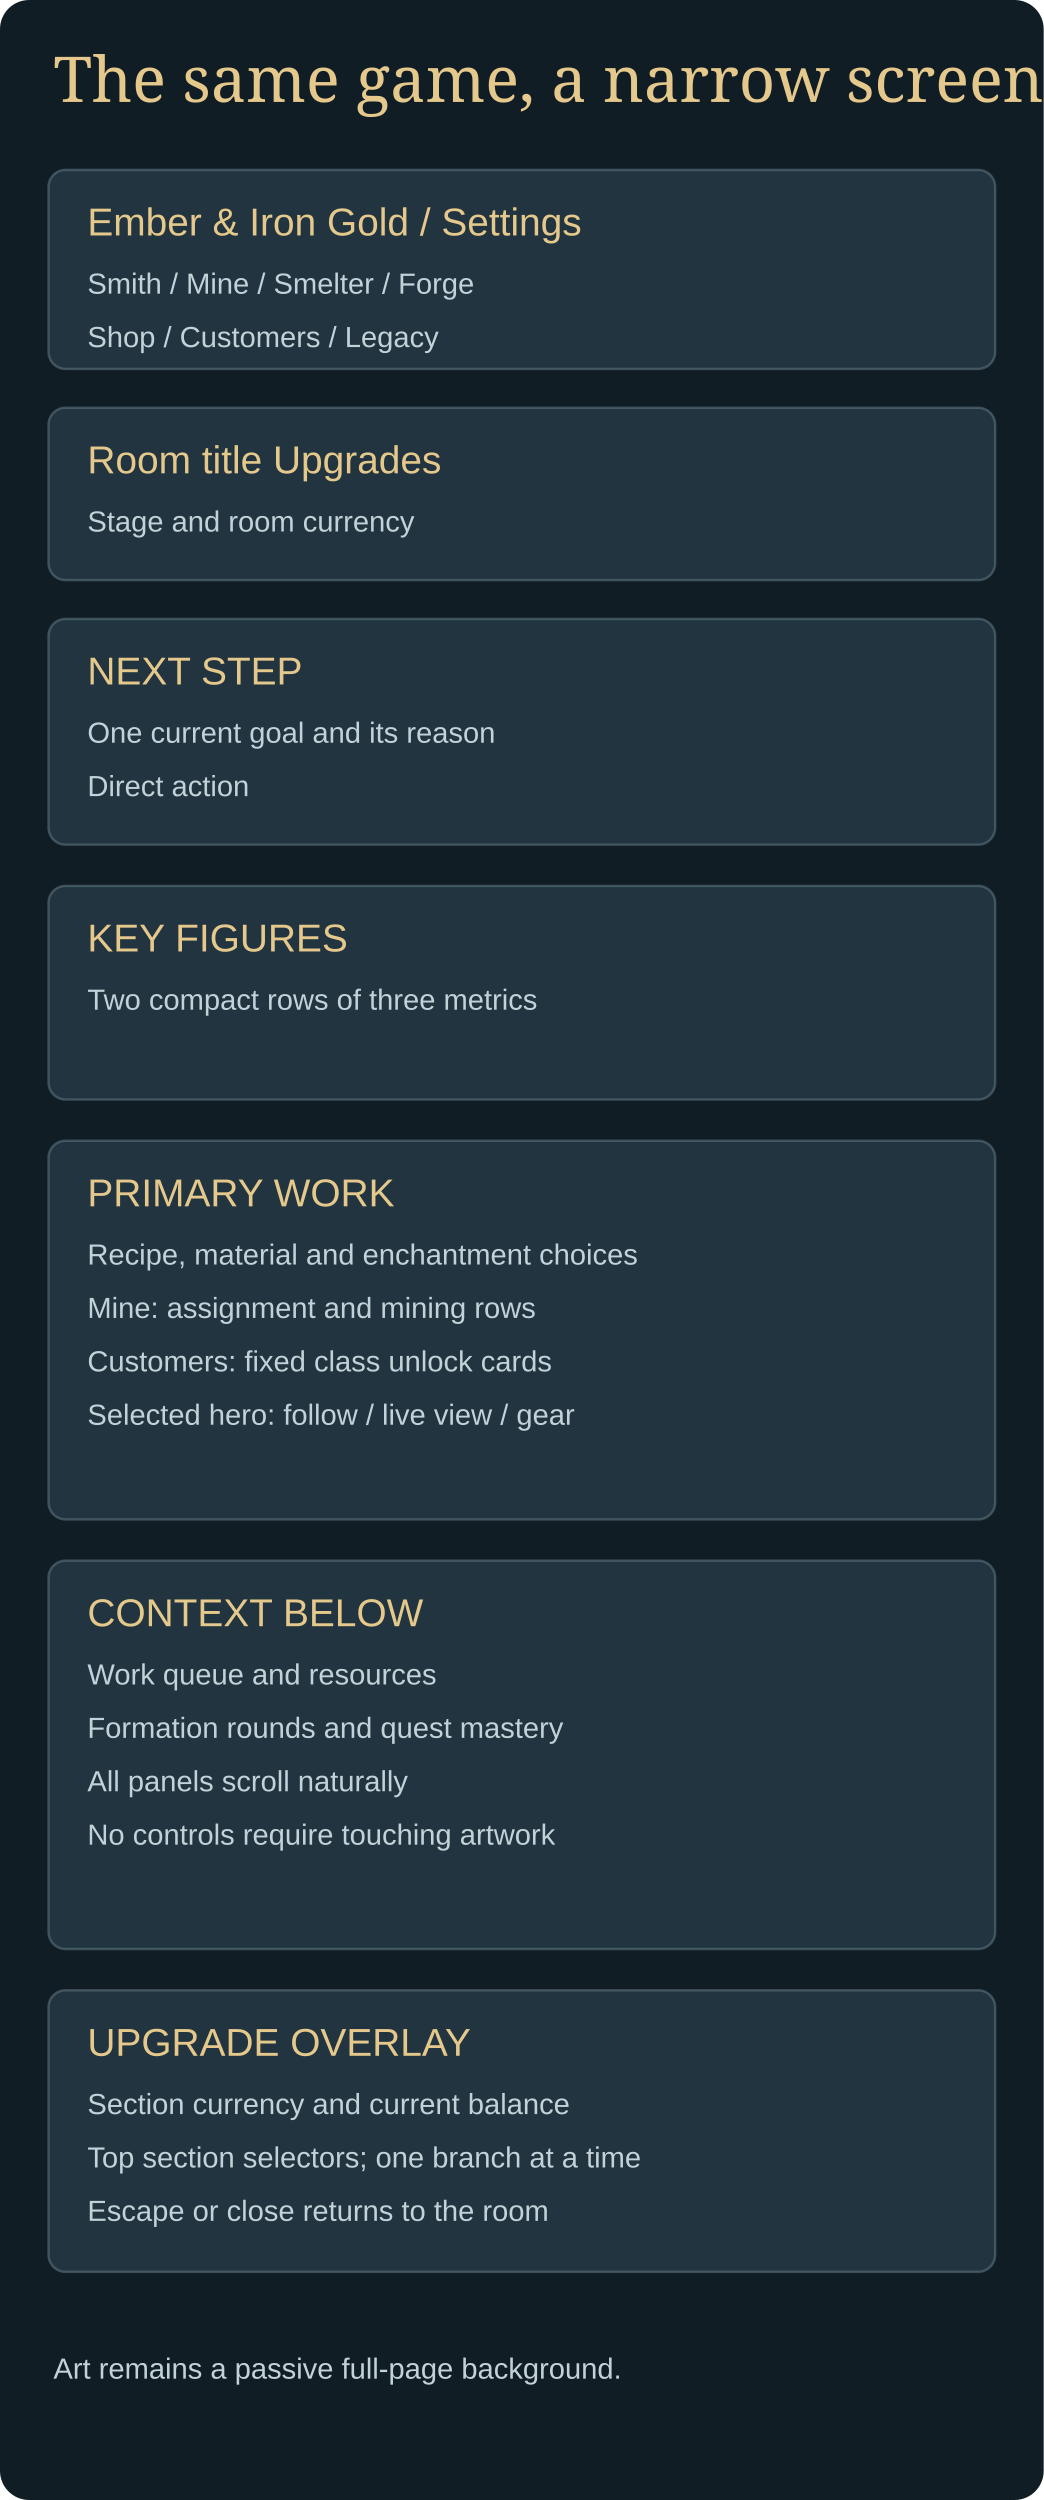
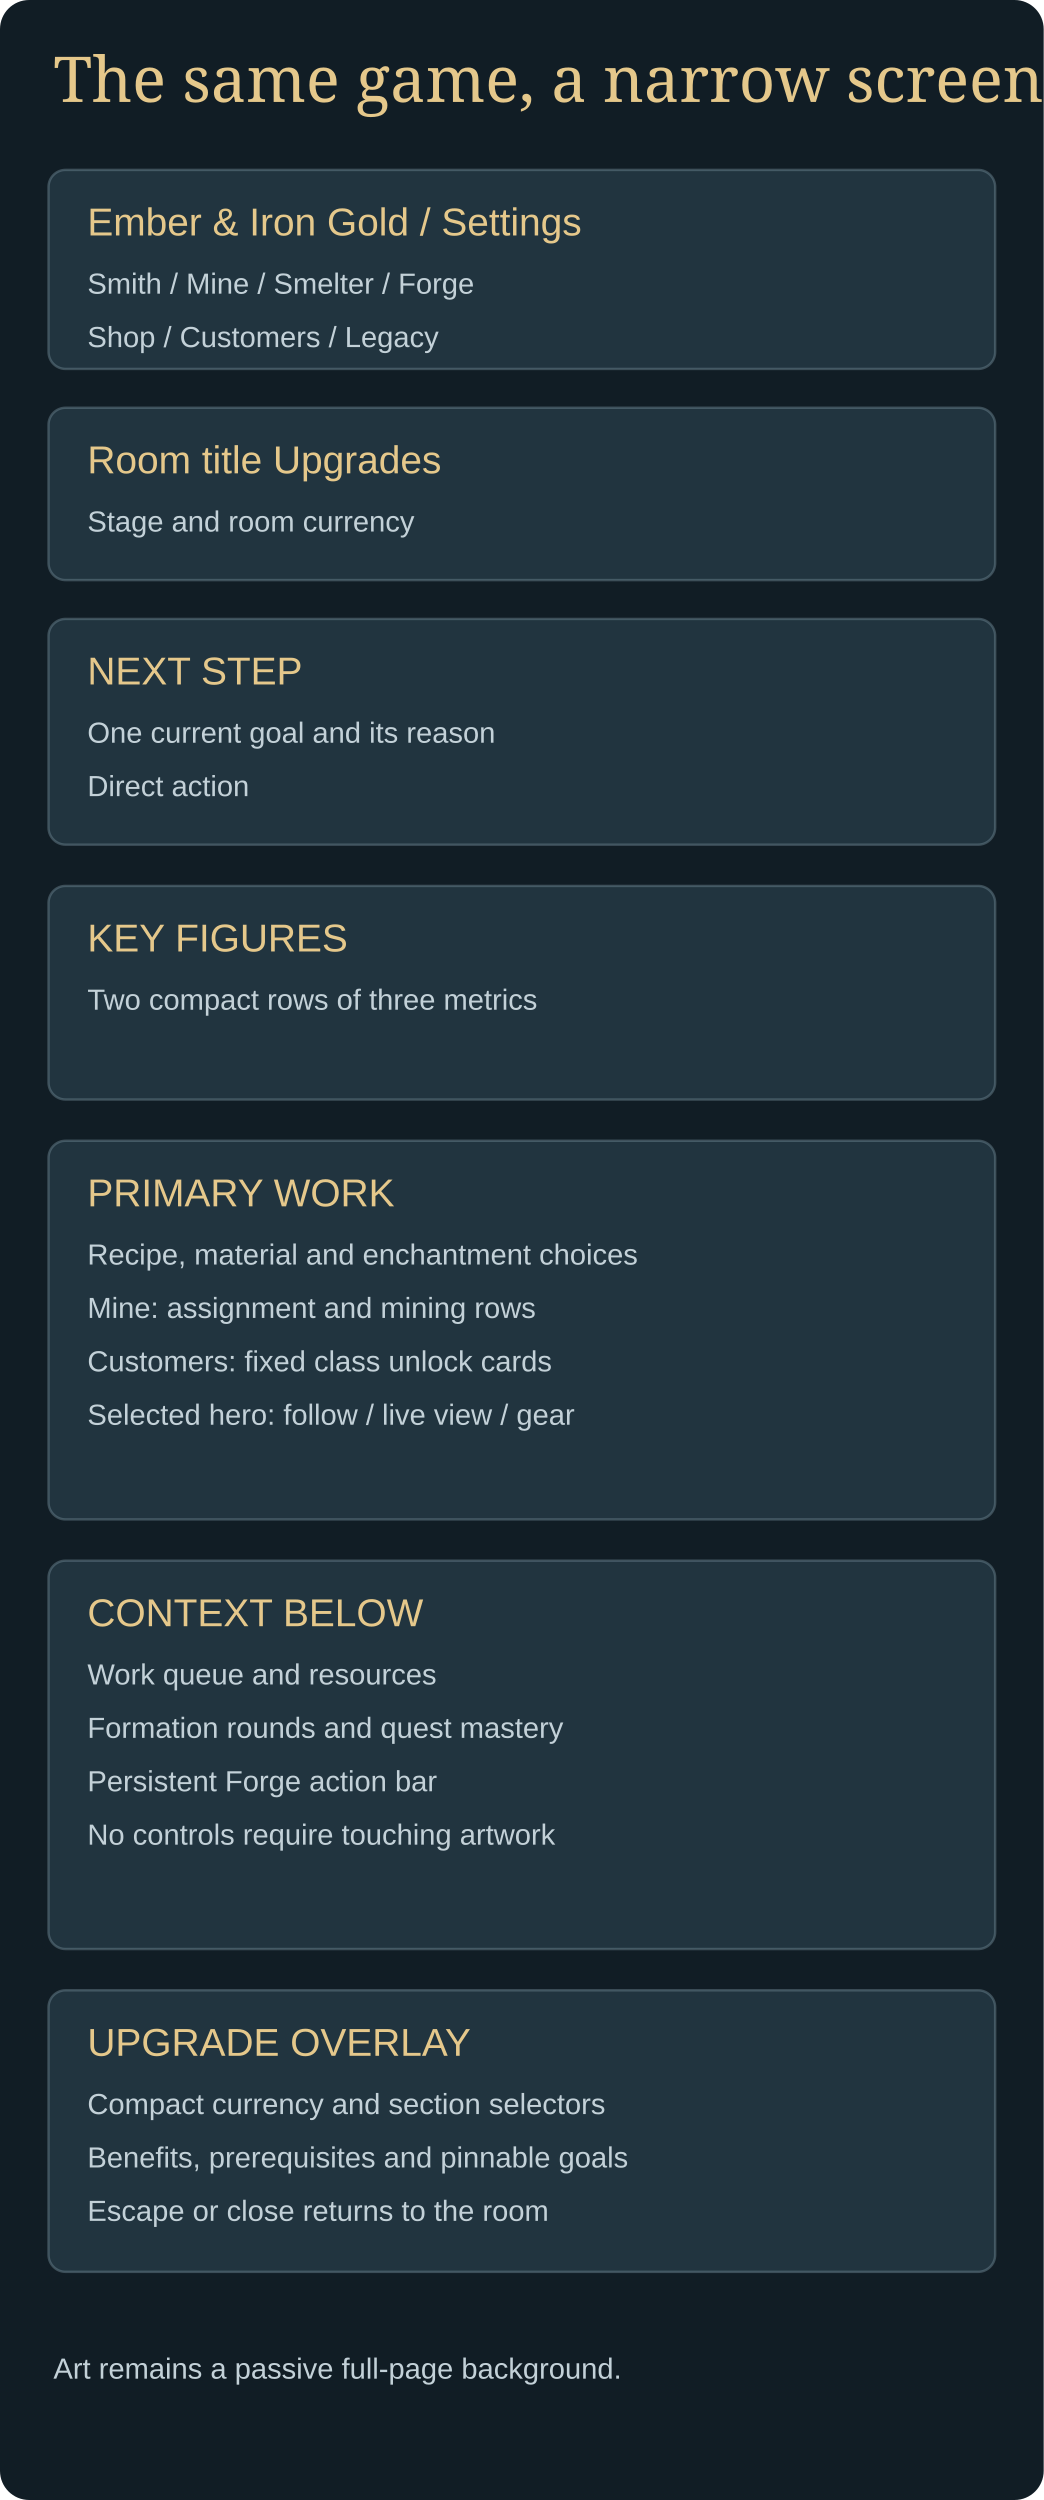
<svg xmlns="http://www.w3.org/2000/svg" class="company-diagram" width="430" height="1030" viewBox="0 0 430 1030" role="img">
  <style>svg.company-diagram text{font-family:Segoe UI,Arial;fill:#c3d1d8}svg.company-diagram .title{font:26px Georgia;fill:#e5c88b}svg.company-diagram .label{font-size:16px;fill:#e5c88b}svg.company-diagram .small{font-size:12px}</style>
  <rect width="100%" height="100%" rx="12" fill="#111d25" />
  <text x="22" y="42" class="title">The same game, a narrow screen</text>
  <rect x="20" y="70" width="390" height="82" rx="7" fill="#21343f" stroke="#69808c" stroke-opacity=".5" />
  <text x="36" y="97" class="label">Ember &amp; Iron       Gold / Settings</text>
  <text x="36" y="121" class="small">Smith / Mine / Smelter / Forge</text>
  <text x="36" y="143" class="small">Shop / Customers / Legacy</text>
  <rect x="20" y="168" width="390" height="71" rx="7" fill="#21343f" stroke="#69808c" stroke-opacity=".5" />
  <text x="36" y="195" class="label">Room title          Upgrades</text>
  <text x="36" y="219" class="small">Stage and room currency</text>
  <rect x="20" y="255" width="390" height="93" rx="7" fill="#21343f" stroke="#69808c" stroke-opacity=".5" />
  <text x="36" y="282" class="label">NEXT STEP</text>
  <text x="36" y="306" class="small">One current goal and its reason</text>
  <text x="36" y="328" class="small">Direct action</text>
  <rect x="20" y="365" width="390" height="88" rx="7" fill="#21343f" stroke="#69808c" stroke-opacity=".5" />
  <text x="36" y="392" class="label">KEY FIGURES</text>
  <text x="36" y="416" class="small">Two compact rows of three metrics</text>
  <rect x="20" y="470" width="390" height="156" rx="7" fill="#21343f" stroke="#69808c" stroke-opacity=".5" />
  <text x="36" y="497" class="label">PRIMARY WORK</text>
  <text x="36" y="521" class="small">Recipe, material and enchantment choices</text>
  <text x="36" y="543" class="small">Mine: assignment and mining rows</text>
  <text x="36" y="565" class="small">Customers: fixed class unlock cards</text>
  <text x="36" y="587" class="small">Selected hero: follow / live view / gear</text>
  <rect x="20" y="643" width="390" height="160" rx="7" fill="#21343f" stroke="#69808c" stroke-opacity=".5" />
  <text x="36" y="670" class="label">CONTEXT BELOW</text>
  <text x="36" y="694" class="small">Work queue and resources</text>
  <text x="36" y="716" class="small">Formation rounds and quest mastery</text>
-   <text x="36" y="738" class="small">All panels scroll naturally</text>
+   <text x="36" y="738" class="small">Persistent Forge action bar</text>
  <text x="36" y="760" class="small">No controls require touching artwork</text>
  <rect x="20" y="820" width="390" height="116" rx="7" fill="#21343f" stroke="#69808c" stroke-opacity=".5" />
  <text x="36" y="847" class="label">UPGRADE OVERLAY</text>
-   <text x="36" y="871" class="small">Section currency and current balance</text>
-   <text x="36" y="893" class="small">Top section selectors; one branch at a time</text>
+   <text x="36" y="871" class="small">Compact currency and section selectors</text>
+   <text x="36" y="893" class="small">Benefits, prerequisites and pinnable goals</text>
  <text x="36" y="915" class="small">Escape or close returns to the room</text>
  <text x="22" y="980" class="small">Art remains a passive full-page background.</text>
</svg>
